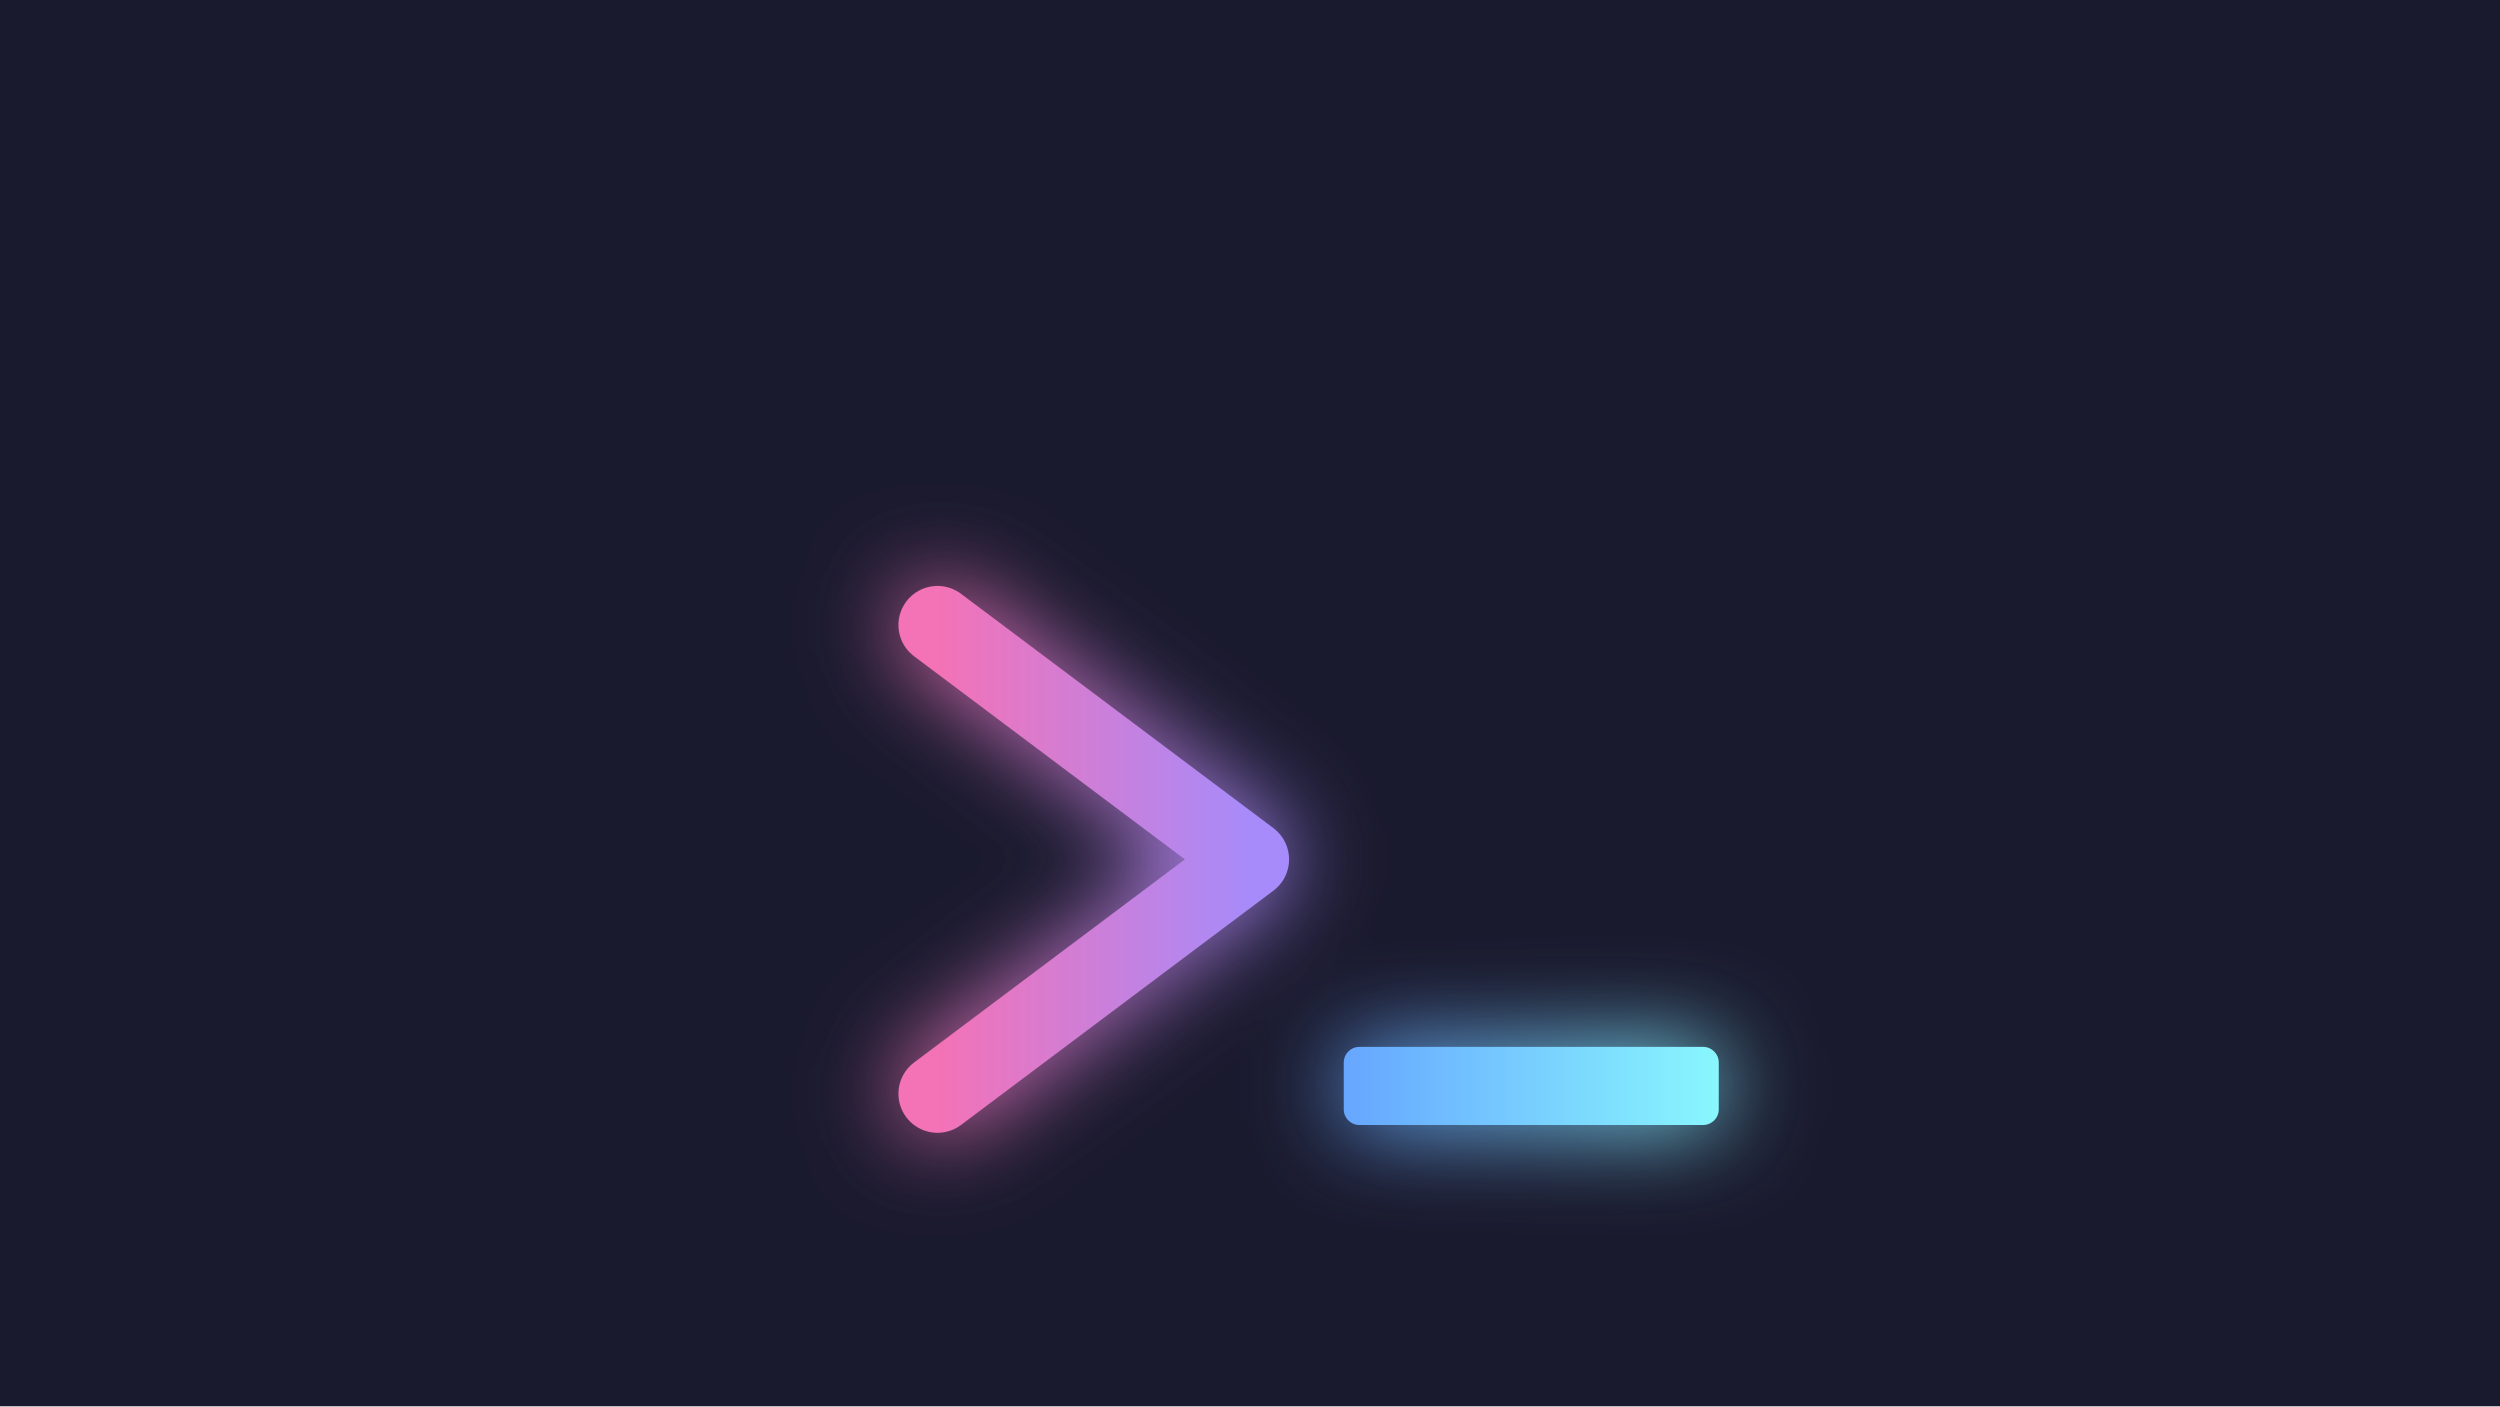
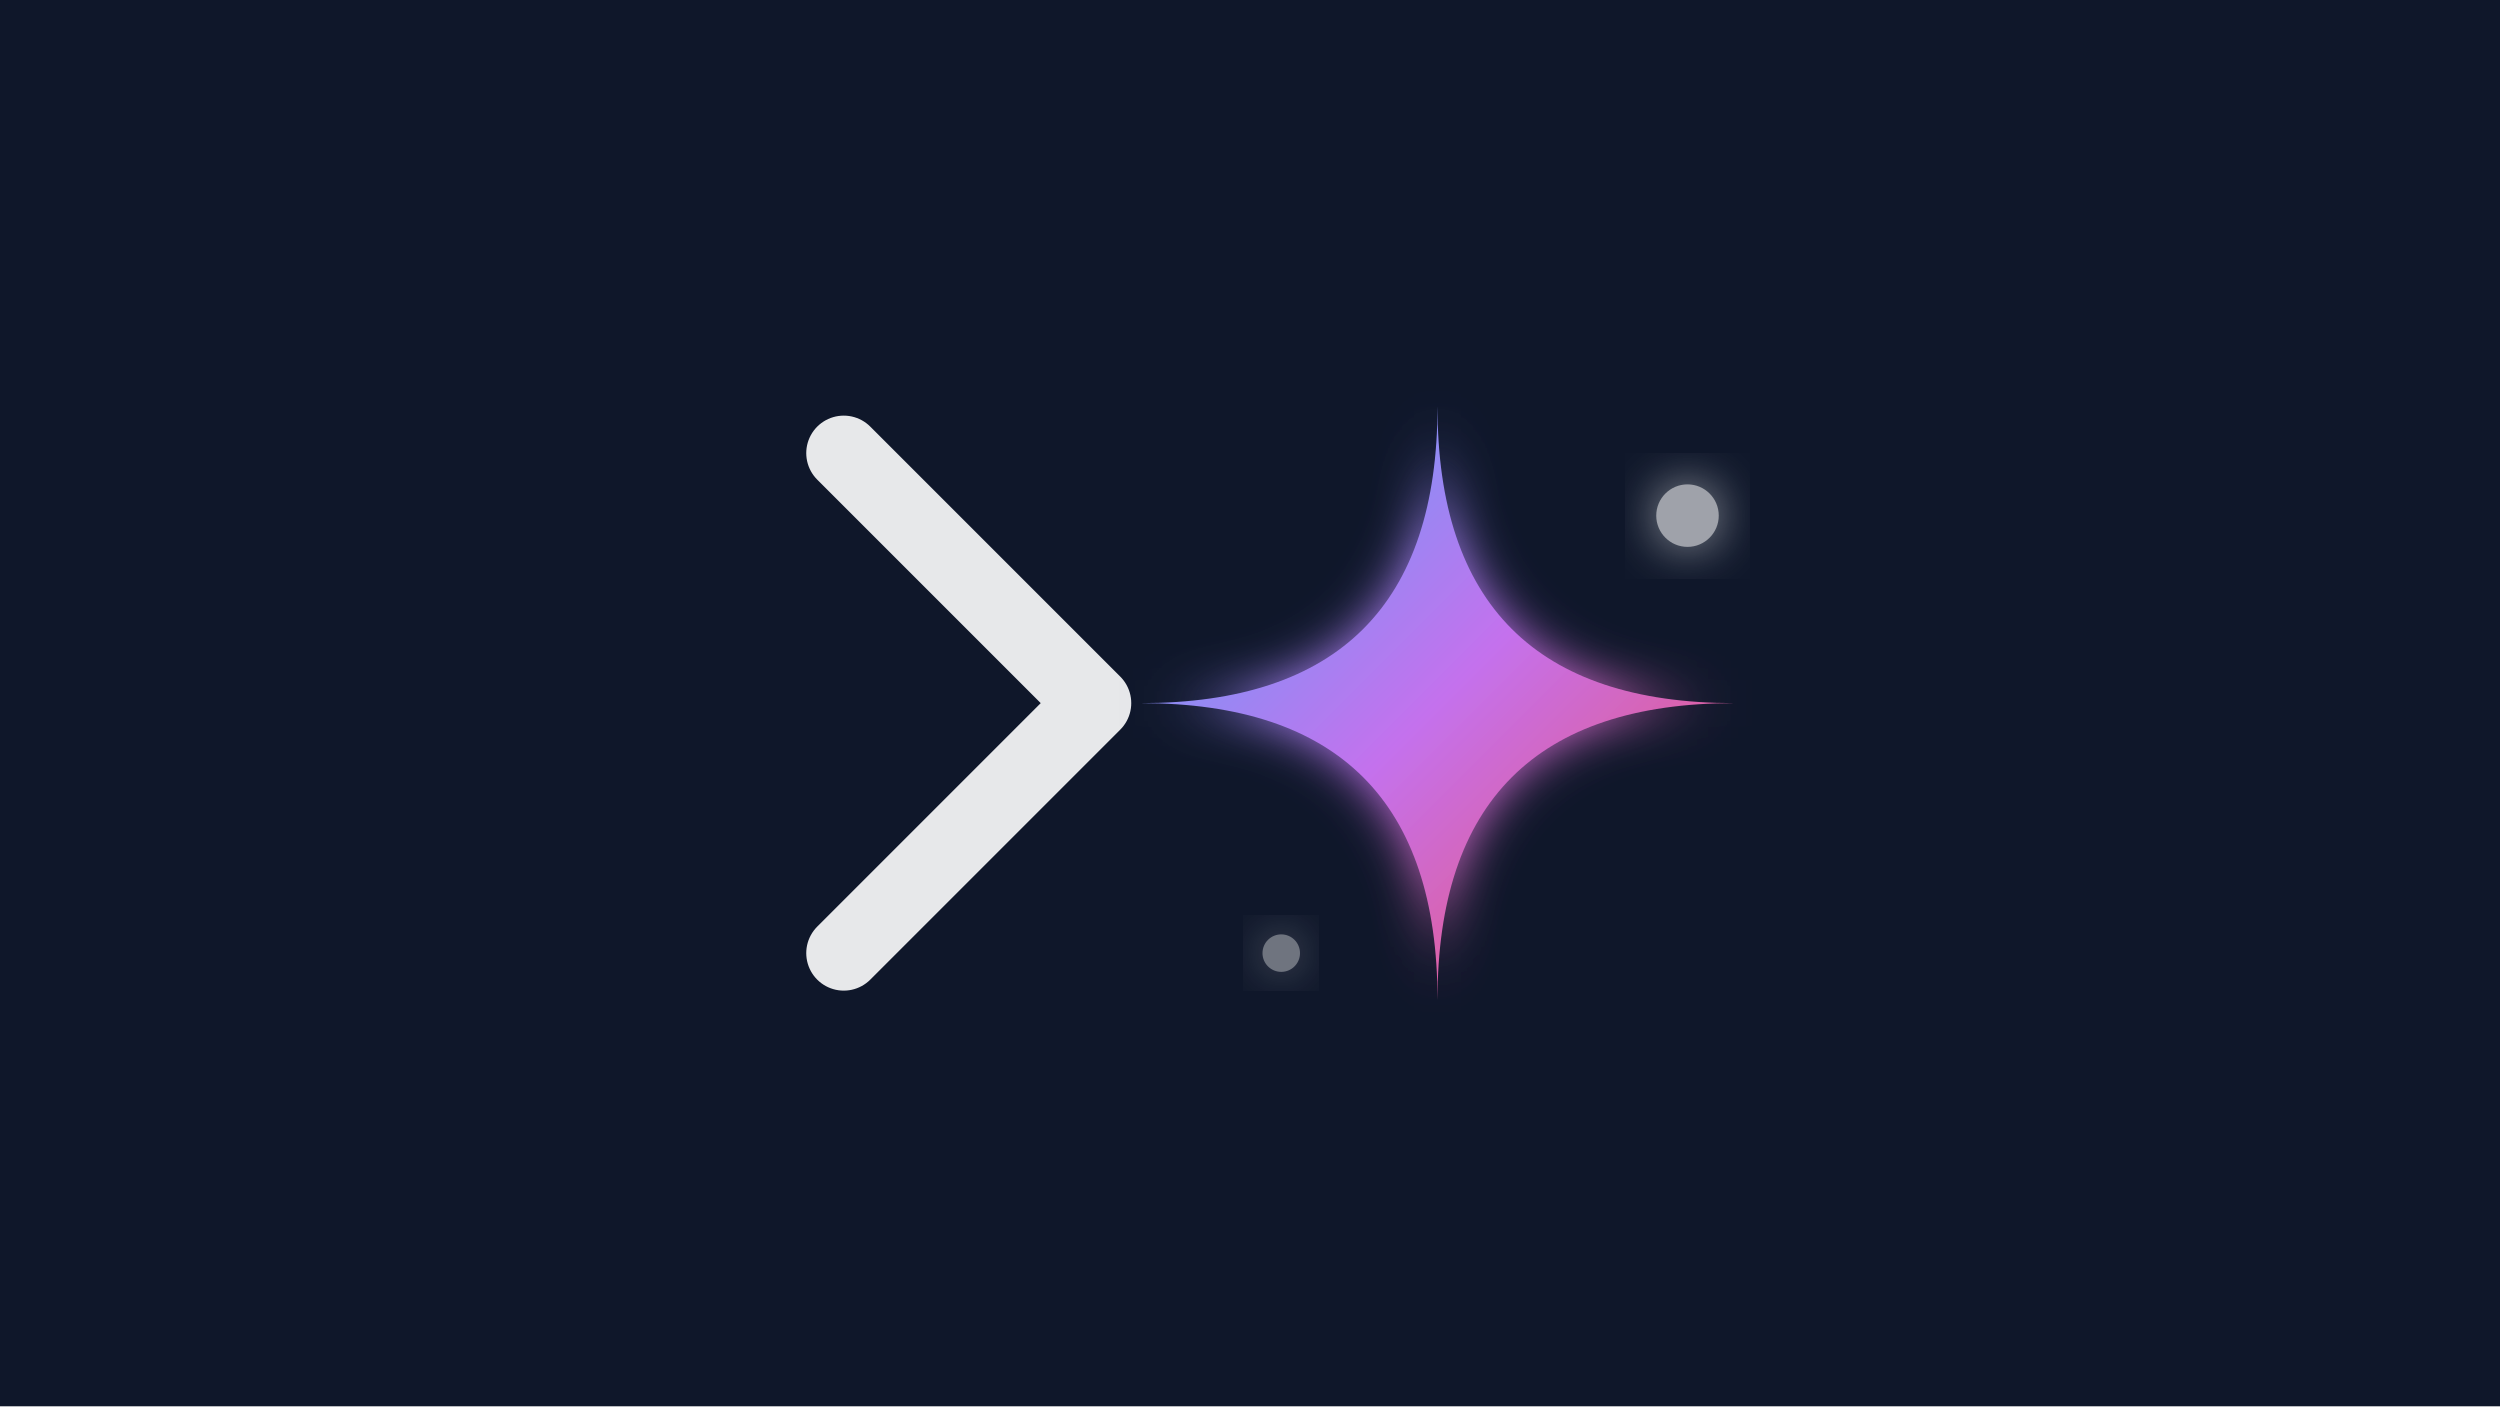
- <svg xmlns="http://www.w3.org/2000/svg" width="800" height="450" viewBox="0 0 800 450" fill="none">
-   <rect width="800" height="450" fill="#1A1A2E" />
+ <svg xmlns="http://www.w3.org/2000/svg" width="800" height="450" viewBox="0 0 800 450">
  <defs>
-     <linearGradient id="grad1" x1="0%" y1="0%" x2="100%" y2="0%">
-       <stop offset="0%" style="stop-color:#F472B6;stop-opacity:1" />
-       <stop offset="100%" style="stop-color:#A78BFA;stop-opacity:1" />
-     </linearGradient>
-     <linearGradient id="grad2" x1="0%" y1="0%" x2="100%" y2="0%">
-       <stop offset="0%" style="stop-color:#66A6FF;stop-opacity:1" />
-       <stop offset="100%" style="stop-color:#89F7FE;stop-opacity:1" />
+     <linearGradient id="geminiGrad" x1="0%" y1="0%" x2="100%" y2="100%">
+       <stop offset="0%" stop-color="#4facfe" />
+       <stop offset="50%" stop-color="#c471ed" />
+       <stop offset="100%" stop-color="#f64f59" />
    </linearGradient>
    <filter id="glow" x="-50%" y="-50%" width="200%" height="200%">
-       <feGaussianBlur stdDeviation="15" result="coloredBlur" />
+       <feGaussianBlur stdDeviation="8" result="coloredBlur" />
      <feMerge>
        <feMergeNode in="coloredBlur" />
        <feMergeNode in="SourceGraphic" />
      </feMerge>
    </filter>
  </defs>
-   <g transform="translate(250, 150)" filter="url(#glow)">
-     <path d="M 50 50 L 150 125 L 50 200" stroke="url(#grad1)" stroke-width="25" fill="none" stroke-linecap="round" stroke-linejoin="round" />
-     <rect x="180" y="185" width="120" height="25" fill="url(#grad2)" rx="5" />
+   <rect width="800" height="450" fill="#0f172a" />
+   <g transform="translate(400, 225)">
+     <path d="M -130 -80 L -50 0 L -130 80" stroke="white" stroke-width="24" stroke-linecap="round" stroke-linejoin="round" fill="none" opacity="0.9" />
+     <path d="M 60 -95               Q 60 0 155 0               Q 60 0 60 95               Q 60 0 -35 0               Q 60 0 60 -95 Z" fill="url(#geminiGrad)" filter="url(#glow)" />
+     <circle cx="140" cy="-60" r="10" fill="white" opacity="0.6" filter="url(#glow)" />
+     <circle cx="10" cy="80" r="6" fill="white" opacity="0.4" filter="url(#glow)" />
  </g>
</svg>
